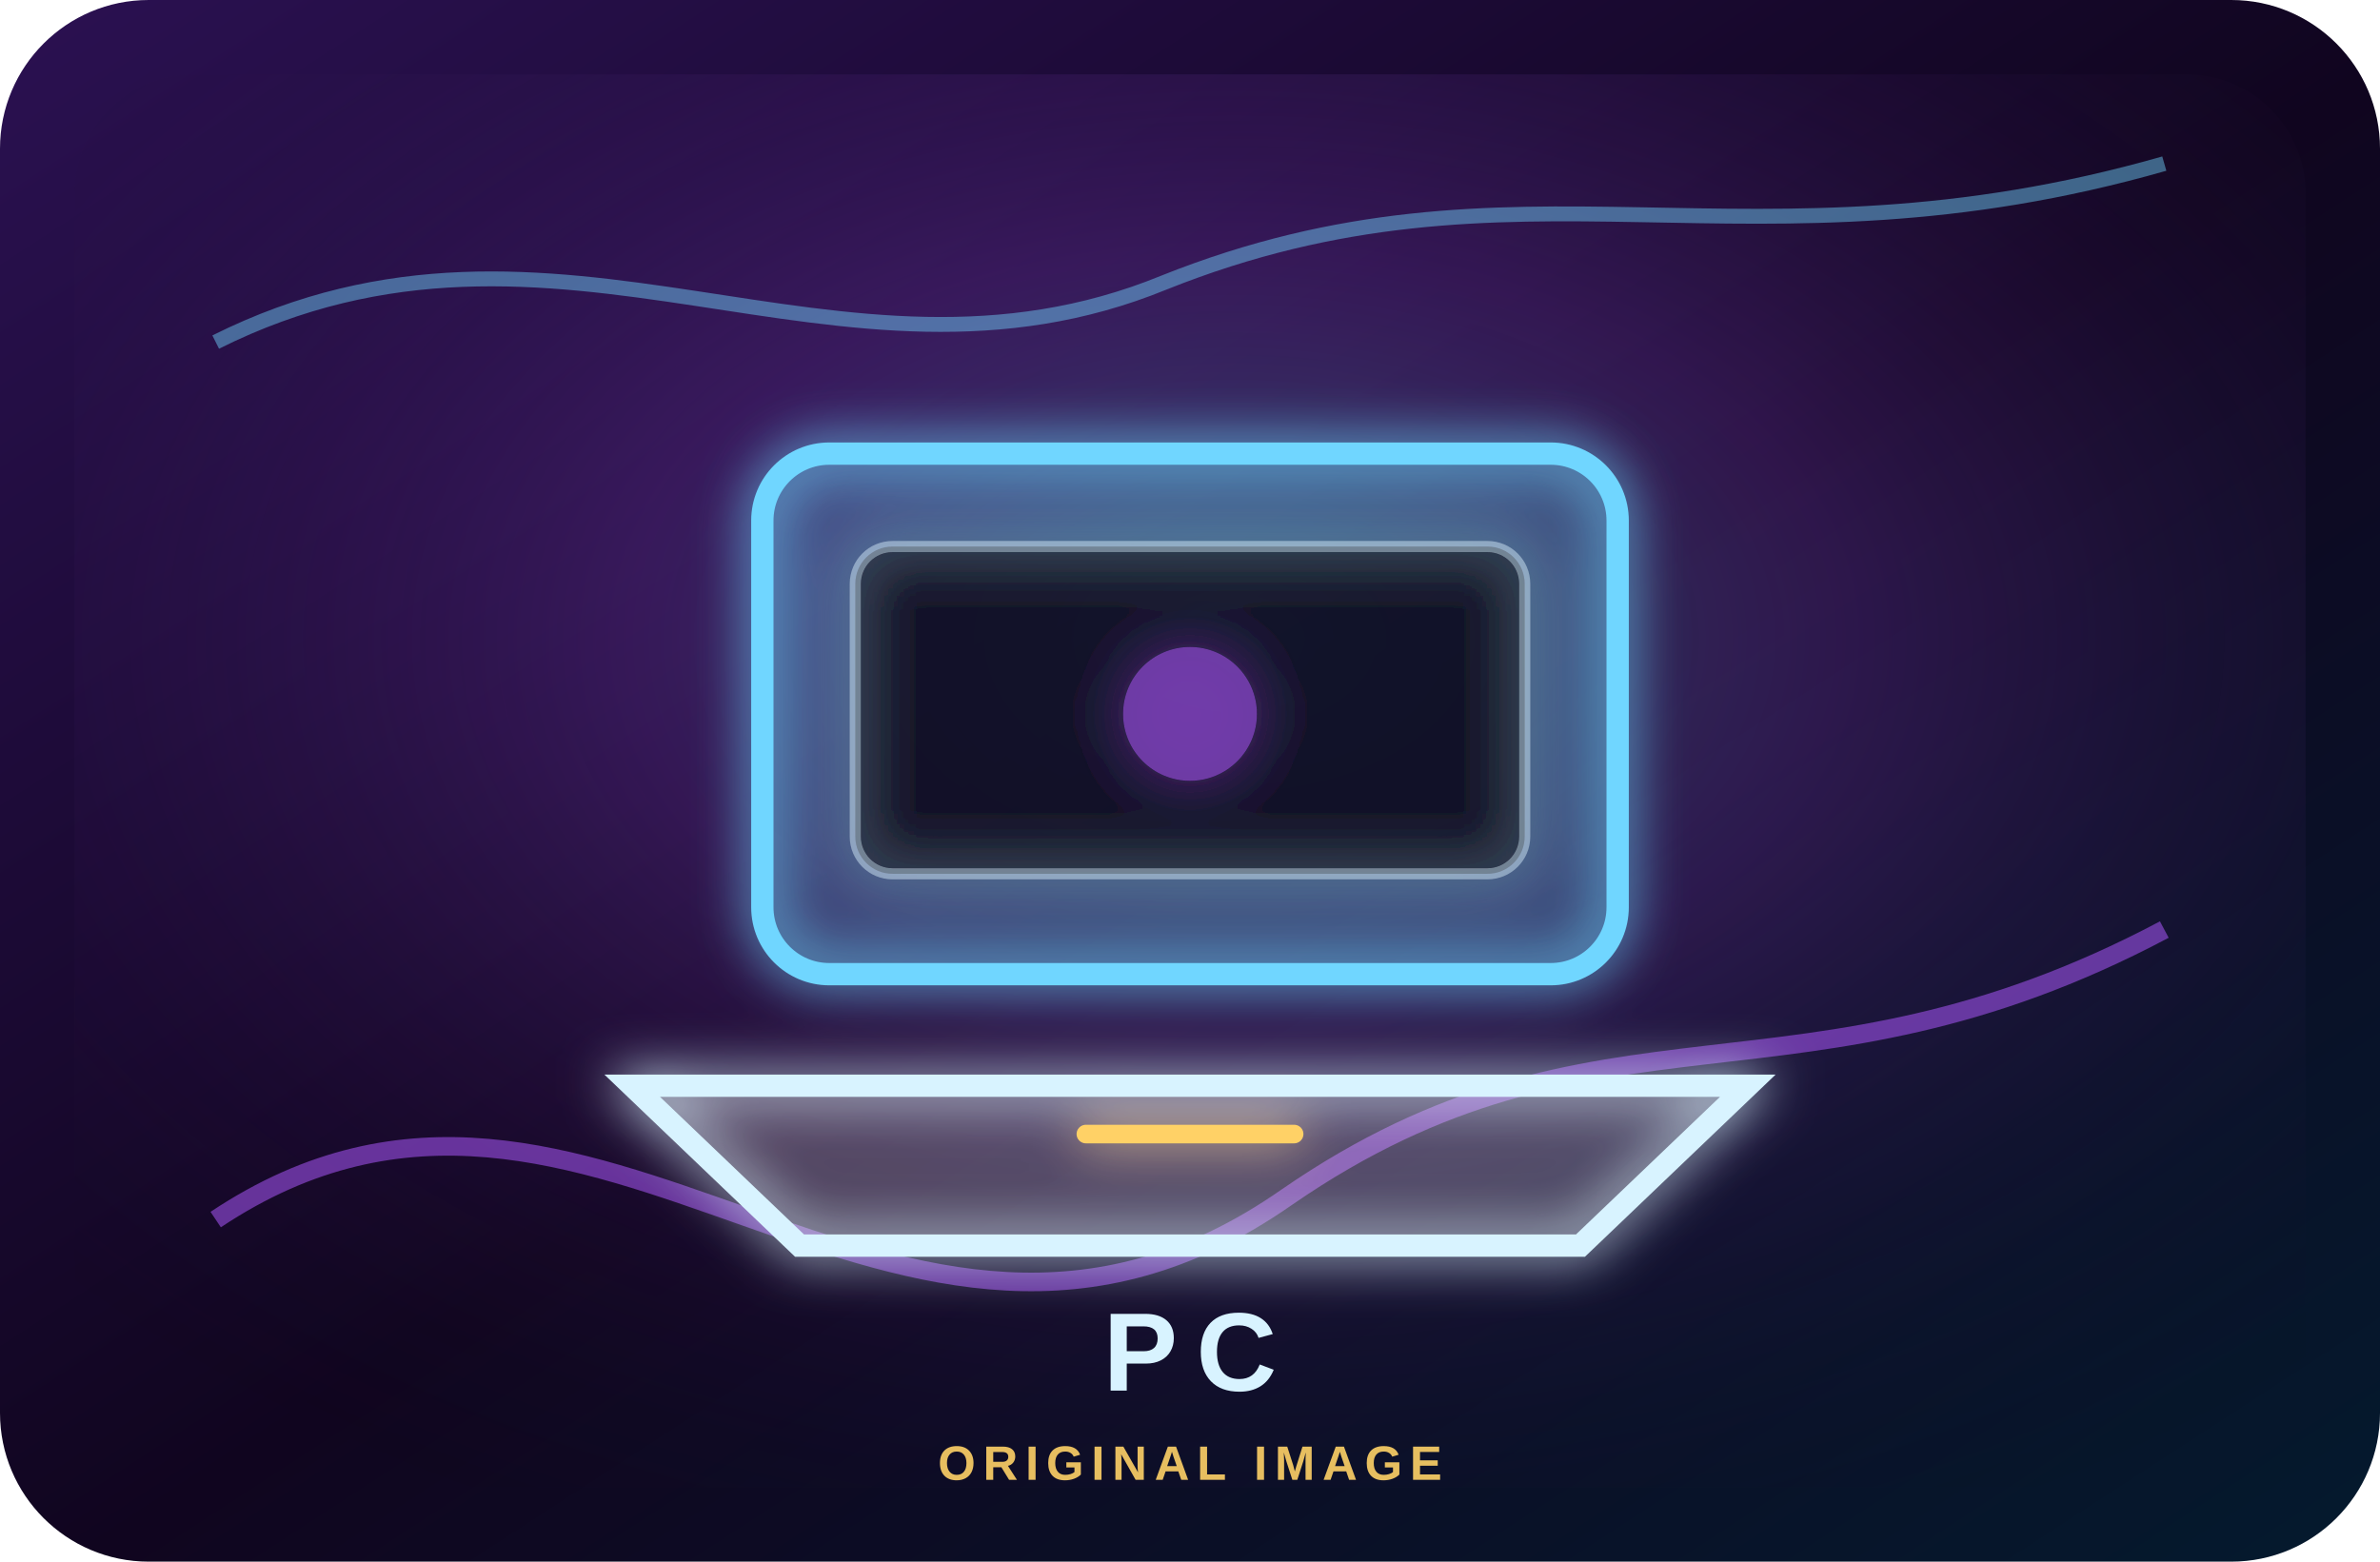
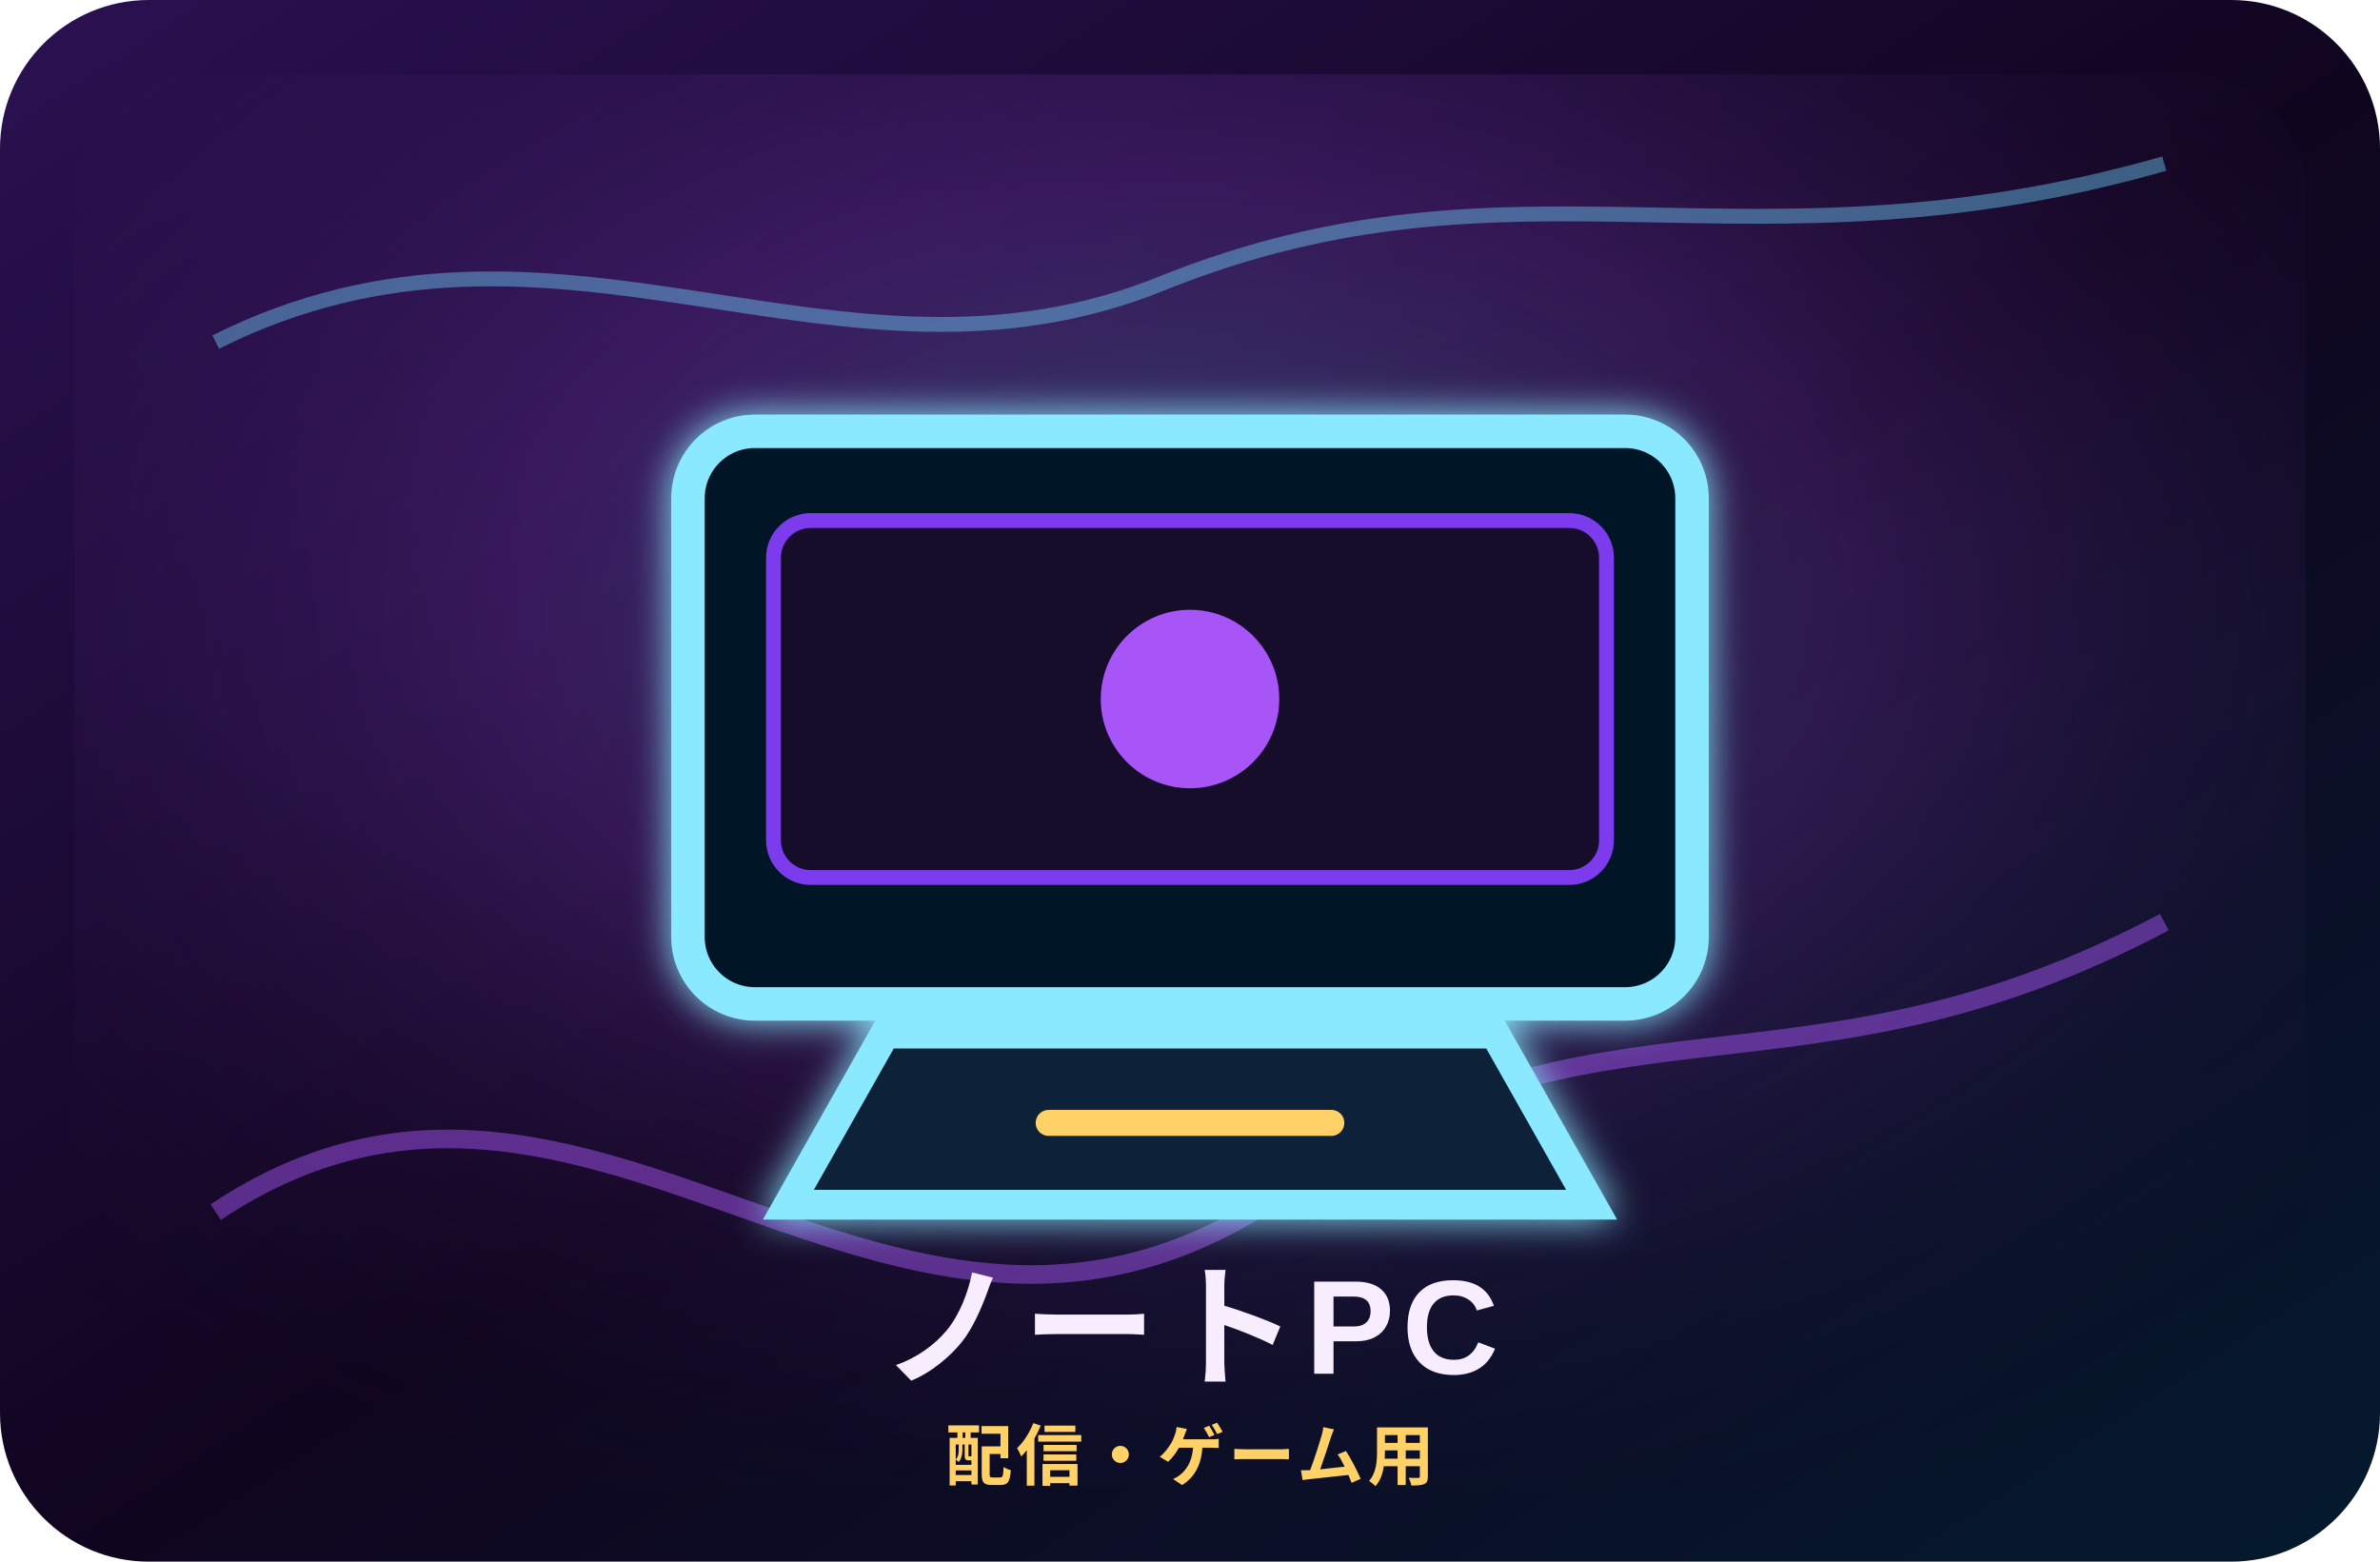
<svg xmlns="http://www.w3.org/2000/svg" aria-labelledby="title desc" role="img" viewBox="0 0 640 420">
  <defs>
-     <linearGradient id="c" y2="1">
-       <stop stop-color="#2b1152" offset="0" />
-       <stop stop-color="#10051f" offset=".52" />
-       <stop stop-color="#041a2e" offset="1" />
+     <linearGradient id="bg" x1="0" x2="1" y1="0" y2="1">
+       <stop offset="0" stop-color="#2b1152" />
+       <stop offset=".52" stop-color="#10051f" />
+       <stop offset="1" stop-color="#041a2e" />
    </linearGradient>
-     <radialGradient id="b" cx=".52" cy=".4" r=".72">
-       <stop stop-color="#70d6ff" stop-opacity=".34" offset="0" />
-       <stop stop-color="#a855f7" stop-opacity=".2" offset=".38" />
-       <stop stop-opacity="0" offset="1" />
+     <radialGradient id="glow" cx=".50" cy=".38" r=".72">
+       <stop offset="0" stop-color="#70d6ff" stop-opacity=".30" />
+       <stop offset=".42" stop-color="#a855f7" stop-opacity=".20" />
+       <stop offset="1" stop-color="#000000" stop-opacity="0" />
    </radialGradient>
-     <filter id="a" x="-20%" y="-20%" width="140%" height="140%">
-       <feGaussianBlur result="blur" stdDeviation="7" />
+     <filter id="softGlow" x="-20%" y="-20%" width="140%" height="140%">
+       <feGaussianBlur stdDeviation="5" result="blur" />
      <feMerge>
        <feMergeNode in="blur" />
        <feMergeNode in="SourceGraphic" />
      </feMerge>
    </filter>
+     <style>
+       .main{filter:url(#softGlow)}
+       .label{font-family:-apple-system,BlinkMacSystemFont,'Hiragino Sans','Yu Gothic',Meiryo,Arial,sans-serif;font-weight:900;fill:#f8ecff;text-anchor:middle;letter-spacing:2px}
+       .sub{font-family:-apple-system,BlinkMacSystemFont,'Hiragino Sans','Yu Gothic',Meiryo,Arial,sans-serif;font-weight:800;fill:#ffd166;text-anchor:middle;letter-spacing:1px}
+     </style>
  </defs>
-   <rect width="640" height="420" rx="40" fill="url(#c)" />
-   <rect x="20" y="20" width="600" height="380" rx="32" fill="url(#b)" />
-   <path d="m58 328c102-68 182 68 288-6 84-58 138-20 236-72" fill="none" opacity=".55" stroke="#a855f7" stroke-width="5" />
-   <path d="m58 92c92-46 167 20 255-16 95-38 157 0 269-32" fill="none" opacity=".45" stroke="#70d6ff" stroke-width="4" />
-   <g filter="url(#a)">
-     <rect x="205" y="122" width="230" height="140" rx="18" fill="rgba(112,214,255,.14)" stroke="#70d6ff" stroke-width="6" />
-     <rect x="230" y="147" width="180" height="88" rx="10" fill="rgba(7,3,16,.62)" stroke="rgba(216,243,255,.45)" stroke-width="3" />
-     <path d="m170 292h300l-45 43h-210z" fill="rgba(255,255,255,.13)" stroke="#d8f3ff" stroke-width="6" />
-     <path d="m292 305h56" stroke="#ffd166" stroke-linecap="round" stroke-width="5" />
-     <circle cx="320" cy="192" r="18" fill="rgba(168,85,247,.55)" />
+   <rect width="640" height="420" rx="40" fill="url(#bg)" />
+   <rect x="20" y="20" width="600" height="380" rx="32" fill="url(#glow)" />
+   <path d="M58 326 C160 258 240 394 346 320 C430 262 484 300 582 248" fill="none" opacity=".48" stroke="#a855f7" stroke-width="5" />
+   <path d="M58 92 C150 46 225 112 313 76 C408 38 470 76 582 44" fill="none" opacity=".42" stroke="#70d6ff" stroke-width="4" />
+   <g class="main" transform="translate(0,2)">
+     <rect x="185" y="114" width="270" height="154" rx="18" fill="#061625" stroke="#8be9ff" stroke-width="9" />
+     <rect x="208" y="138" width="224" height="96" rx="10" fill="#160b2c" stroke="#7c3aed" stroke-width="4" />
+     <circle cx="320" cy="186" r="24" fill="#a855f7" />
+     <path d="M238 276 H402 L428 322 H212 Z" fill="#0c2238" stroke="#8be9ff" stroke-width="8" />
+     <path d="M282 300 H358" stroke="#ffd166" stroke-width="7" stroke-linecap="round" />
  </g>
-   <text x="320" y="374" fill="#d8f3ff" font-family="Arial, Helvetica, sans-serif" font-size="30" font-weight="900" letter-spacing="5" text-anchor="middle">PC</text>
-   <text x="320" y="398" fill="#ffd166" font-family="Arial, Helvetica, sans-serif" font-size="13" font-weight="700" letter-spacing="2" opacity=".9" text-anchor="middle">ORIGINAL IMAGE</text>
+   <text class="label" x="320" y="370" font-size="36">ノートPC</text>
+   <text class="sub" x="320" y="398" font-size="18">配信・ゲーム用</text>
</svg>
